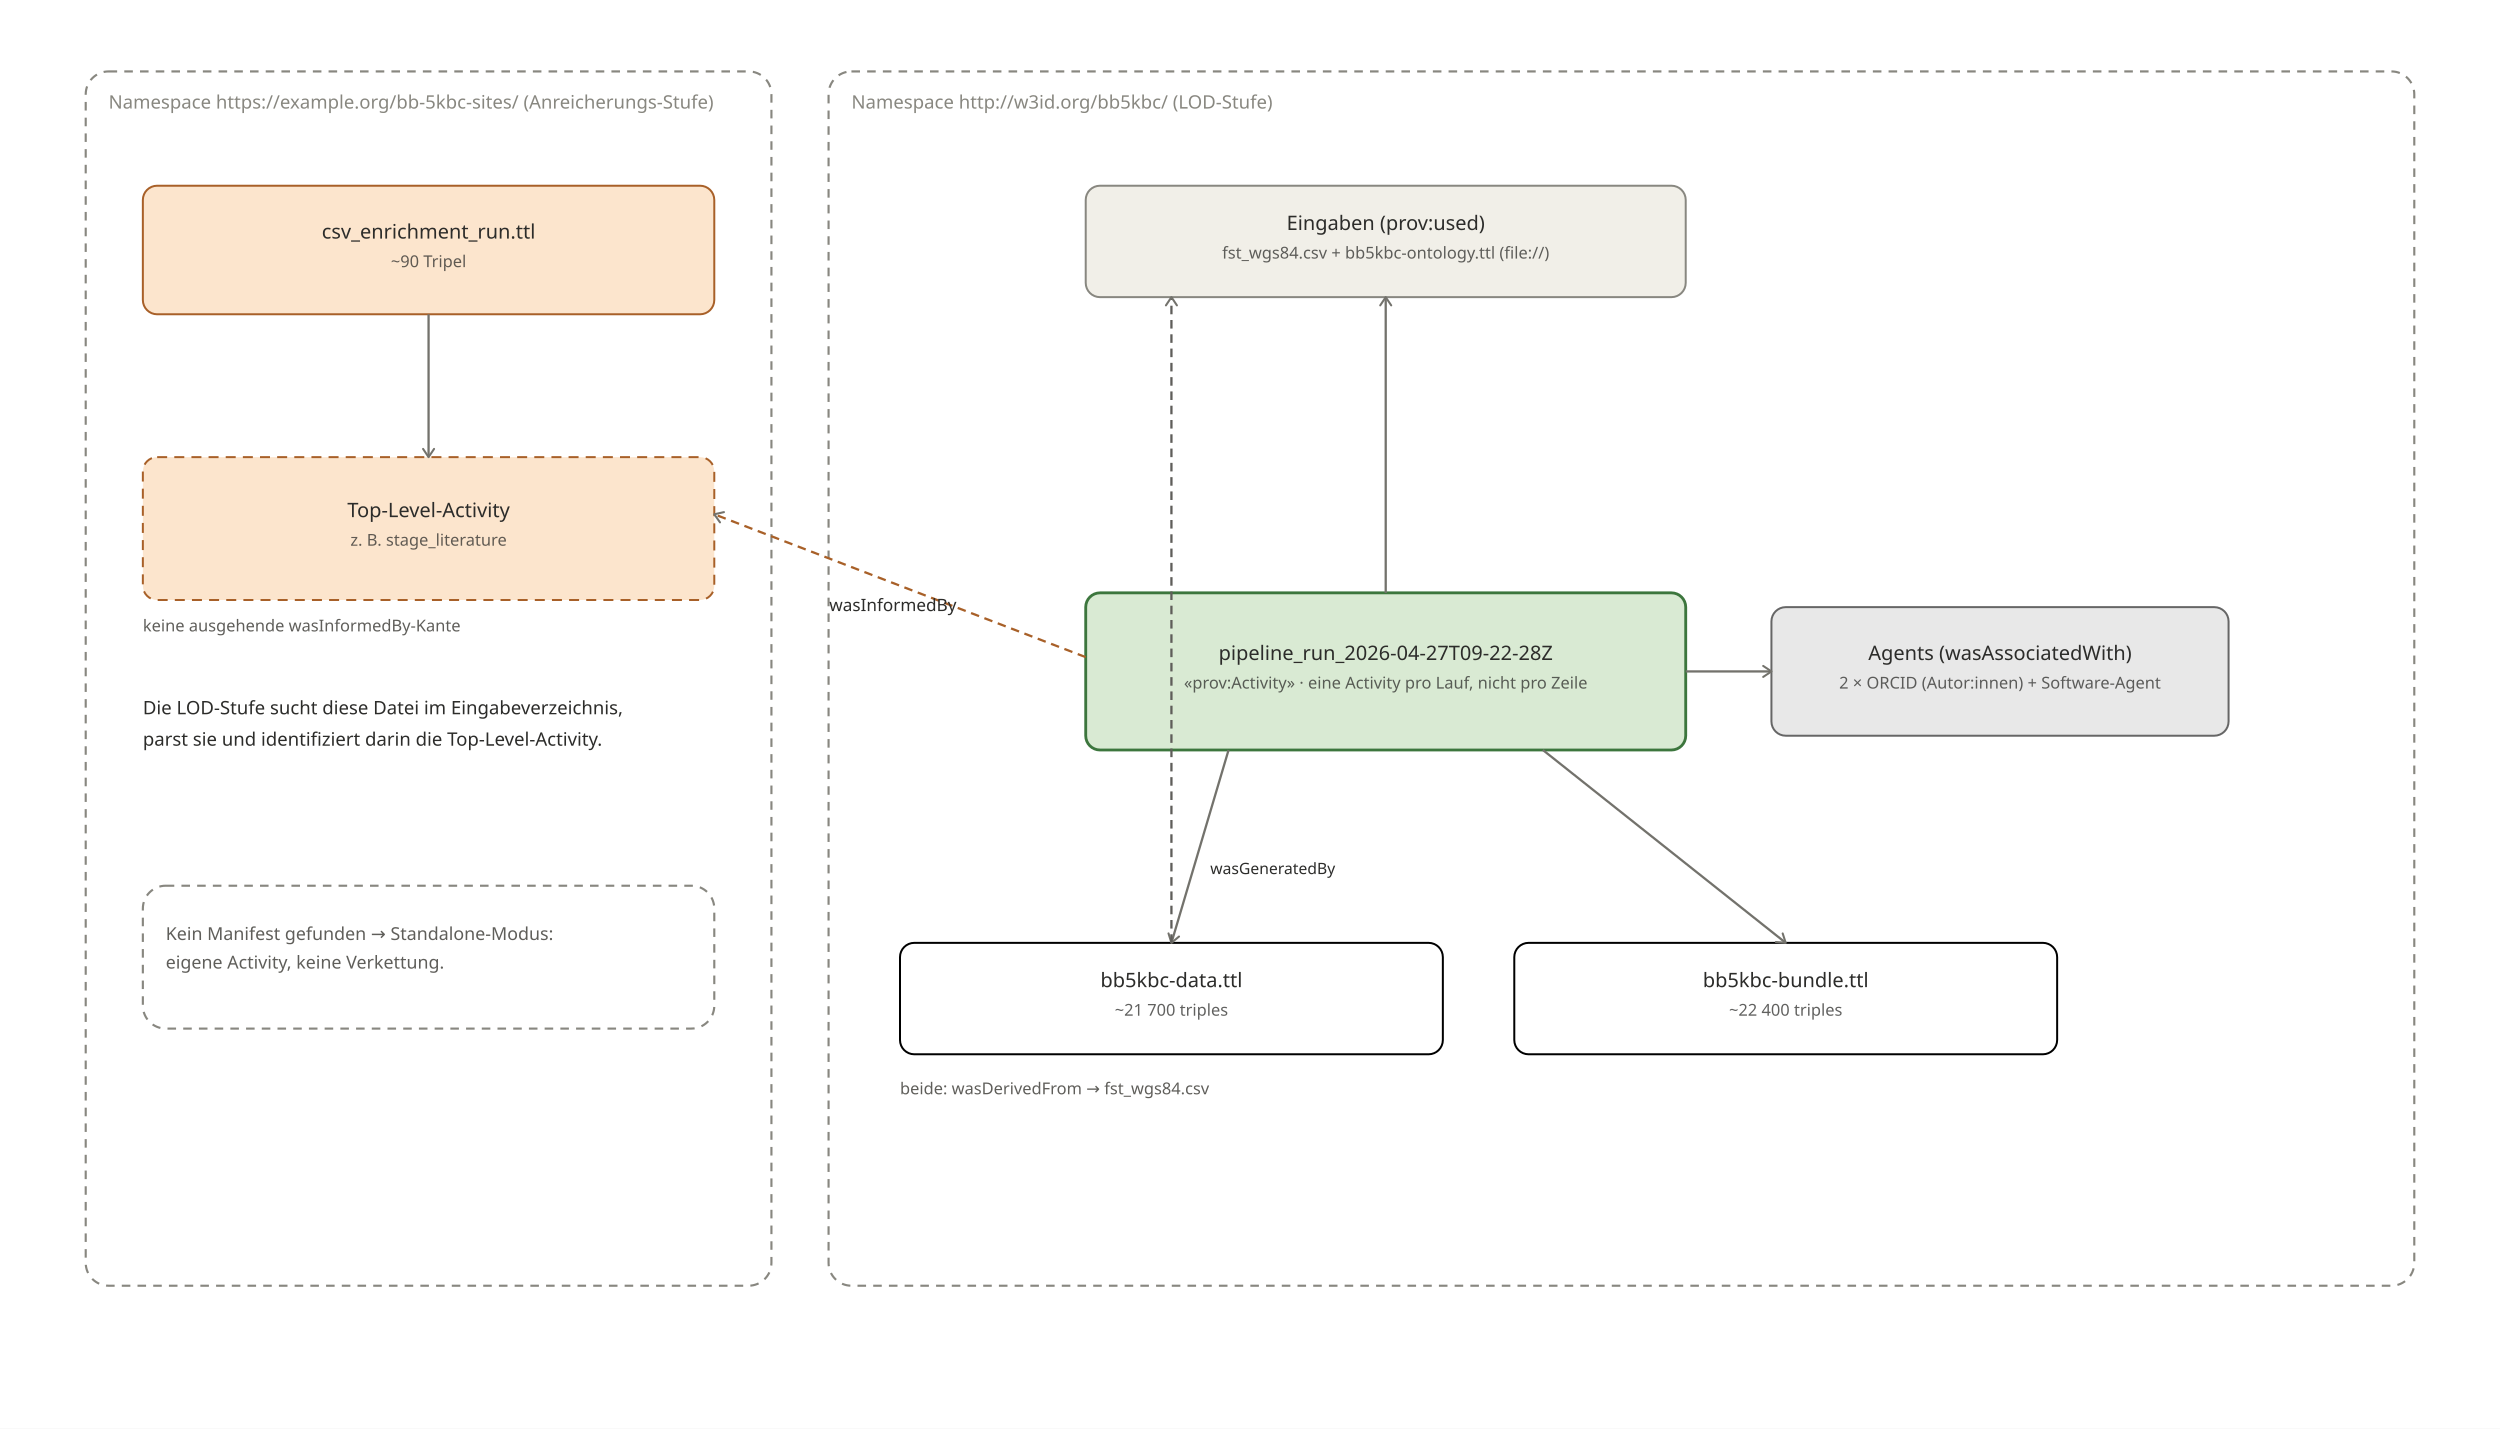
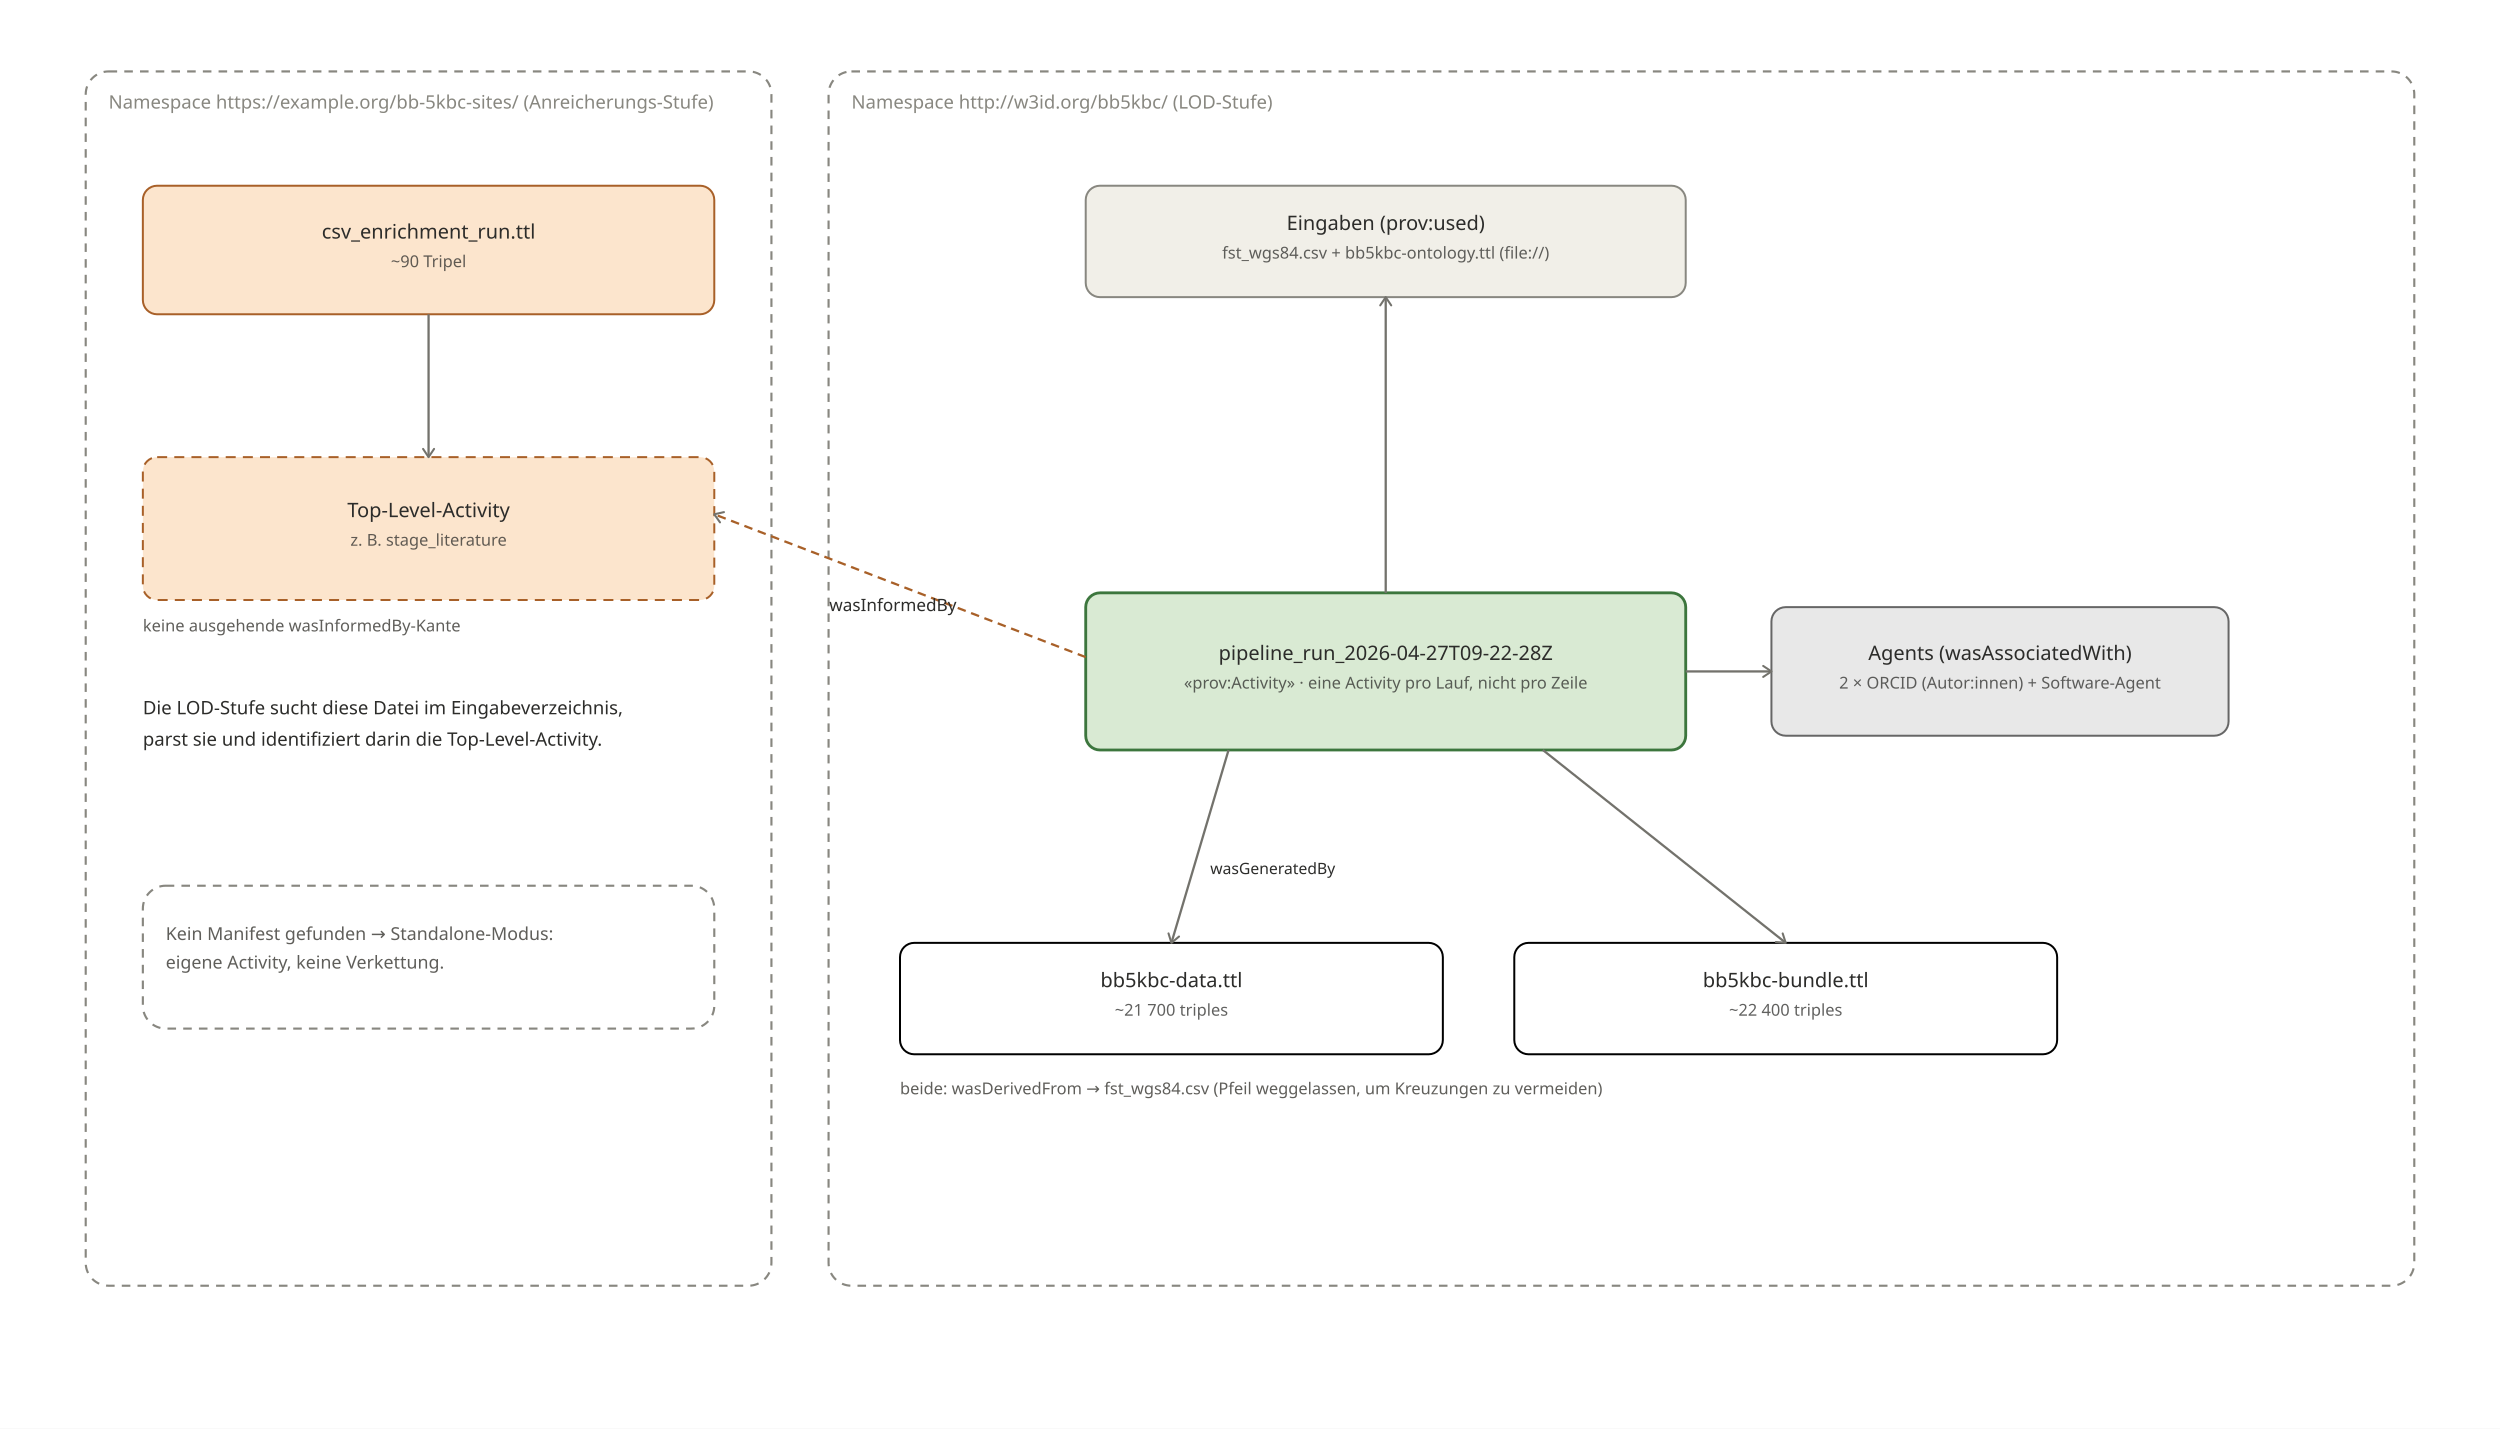
<svg xmlns="http://www.w3.org/2000/svg" width="1750" height="1000" viewBox="0 0 1750 1000" role="img">
  <rect x="0" y="0" width="1750" height="1000" fill="#ffffff" />
  <defs>
    <marker id="arrow" viewBox="0 0 10 10" refX="8" refY="5" markerWidth="6" markerHeight="6" orient="auto-start-reverse">
      <path d="M2 1L8 5L2 9" fill="none" stroke="#73726c" stroke-width="1.5" stroke-linecap="round" stroke-linejoin="round" />
    </marker>
    <marker id="arrow-uncertain" viewBox="0 0 10 10" refX="8" refY="5" markerWidth="6" markerHeight="6" orient="auto-start-reverse">
      <path d="M2 1L8 5L2 9" fill="none" stroke="#a03030" stroke-width="1.5" stroke-linecap="round" stroke-linejoin="round" />
    </marker>
  </defs>
  <rect x="60.0" y="50.0" width="480.0" height="850.0" rx="16" fill="none" stroke="#888780" stroke-width="1.5" stroke-dasharray="6 5" />
  <text x="76.0" y="76.0" font-family="Fira Sans" font-weight="500" font-size="13" fill="#888780">Namespace https://example.org/bb-5kbc-sites/ (Anreicherungs-Stufe)</text>
  <rect x="580.0" y="50.0" width="1110.0" height="850.0" rx="16" fill="none" stroke="#888780" stroke-width="1.5" stroke-dasharray="6 5" />
  <text x="596.0" y="76.0" font-family="Fira Sans" font-weight="500" font-size="13" fill="#888780">Namespace http://w3id.org/bb5kbc/ (LOD-Stufe)</text>
  <rect x="100.0" y="130.0" width="400.0" height="90.0" rx="10" fill="#fce5cd" stroke="#a86028" stroke-width="1.4" />
  <text x="300.0" y="167.0" text-anchor="middle" font-family="Fira Sans" font-weight="500" font-size="14.0" fill="#2c2c2a">csv_enrichment_run.ttl</text>
  <text x="300.0" y="187.0" text-anchor="middle" font-family="Fira Sans" font-size="11.5" fill="#2c2c2a" opacity="0.75">~90 Tripel</text>
  <rect x="100.0" y="320.0" width="400.0" height="100.0" rx="10" fill="#fce5cd" stroke="#a86028" stroke-width="1.4" stroke-dasharray="7 5" />
  <text x="300.0" y="362.0" text-anchor="middle" font-family="Fira Sans" font-weight="500" font-size="14.0" fill="#2c2c2a">Top-Level-Activity</text>
  <text x="300.0" y="382.0" text-anchor="middle" font-family="Fira Sans" font-size="11.5" fill="#2c2c2a" opacity="0.75">z. B. stage_literature</text>
  <line x1="300.0" y1="220.0" x2="300.0" y2="320.0" stroke="#73726c" stroke-width="1.6" marker-end="url(#arrow)" />
  <text x="100.0" y="442.0" font-family="Fira Sans" font-size="11.5" fill="#5f5e5a">keine ausgehende wasInformedBy-Kante</text>
  <text x="100.0" y="500.0" font-family="Fira Sans" font-size="13" fill="#2c2c2a">Die LOD-Stufe sucht diese Datei im Eingabeverzeichnis,</text>
  <text x="100.0" y="522.0" font-family="Fira Sans" font-size="13" fill="#2c2c2a">parst sie und identifiziert darin die Top-Level-Activity.</text>
  <rect x="100.0" y="620.0" width="400.0" height="100.0" rx="16" fill="none" stroke="#888780" stroke-width="1.5" stroke-dasharray="6 5" />
  <text x="116.0" y="646.0" font-family="Fira Sans" font-weight="500" font-size="13" fill="#888780" />
  <text x="116.0" y="658.0" font-family="Fira Sans" font-size="12.5" fill="#5f5e5a">Kein Manifest gefunden → Standalone-Modus:</text>
  <text x="116.0" y="678.0" font-family="Fira Sans" font-size="12.5" fill="#5f5e5a">eigene Activity, keine Verkettung.</text>
  <rect x="760.0" y="415.0" width="420.0" height="110.0" rx="10" fill="#d9ead3" stroke="#3c763d" stroke-width="2.0" />
  <text x="970.0" y="462.0" text-anchor="middle" font-family="Fira Sans" font-weight="500" font-size="14.0" fill="#2c2c2a">pipeline_run_2026-04-27T09-22-28Z</text>
  <text x="970.0" y="482.0" text-anchor="middle" font-family="Fira Sans" font-size="11.5" fill="#2c2c2a" opacity="0.75">«prov:Activity» · eine Activity pro Lauf, nicht pro Zeile</text>
  <line x1="760.0" y1="460.0" x2="500.0" y2="360.0" stroke="#a86028" stroke-width="1.6" stroke-dasharray="6 4" marker-end="url(#arrow)" />
  <text x="625.0" y="423.1" text-anchor="middle" dominant-baseline="central" font-family="Fira Sans" font-weight="500" font-size="12" fill="#2c2c2a">wasInformedBy</text>
  <rect x="760.0" y="130.0" width="420.0" height="78.0" rx="10" fill="#f1efe8" stroke="#888780" stroke-width="1.4" />
  <text x="970.0" y="161.0" text-anchor="middle" font-family="Fira Sans" font-weight="500" font-size="14.0" fill="#2c2c2a">Eingaben (prov:used)</text>
  <text x="970.0" y="181.0" text-anchor="middle" font-family="Fira Sans" font-size="11.5" fill="#2c2c2a" opacity="0.75">fst_wgs84.csv + bb5kbc-ontology.ttl (file://)</text>
  <line x1="970.0" y1="415.0" x2="970.0" y2="208.0" stroke="#73726c" stroke-width="1.6" marker-end="url(#arrow)" />
  <rect x="1240.0" y="425.0" width="320.0" height="90.0" rx="10" fill="#e8e8e8" stroke="#666666" stroke-width="1.4" />
  <text x="1400.0" y="462.0" text-anchor="middle" font-family="Fira Sans" font-weight="500" font-size="14.0" fill="#2c2c2a">Agents (wasAssociatedWith)</text>
  <text x="1400.0" y="482.0" text-anchor="middle" font-family="Fira Sans" font-size="11.5" fill="#2c2c2a" opacity="0.75">2 × ORCID (Autor:innen) + Software-Agent</text>
  <line x1="1180.0" y1="470.0" x2="1240.0" y2="470.0" stroke="#73726c" stroke-width="1.6" marker-end="url(#arrow)" />
  <rect x="630.0" y="660.0" width="380.0" height="78.0" rx="10" fill="#ffffff" stroke="#000000" stroke-width="1.4" />
  <text x="820.0" y="691.0" text-anchor="middle" font-family="Fira Sans" font-weight="500" font-size="14.0" fill="#2c2c2a">bb5kbc-data.ttl</text>
  <text x="820.0" y="711.0" text-anchor="middle" font-family="Fira Sans" font-size="11.5" fill="#2c2c2a" opacity="0.75">~21 700 triples</text>
  <rect x="1060.0" y="660.0" width="380.0" height="78.0" rx="10" fill="#ffffff" stroke="#000000" stroke-width="1.4" />
  <text x="1250.0" y="691.0" text-anchor="middle" font-family="Fira Sans" font-weight="500" font-size="14.0" fill="#2c2c2a">bb5kbc-bundle.ttl</text>
  <text x="1250.0" y="711.0" text-anchor="middle" font-family="Fira Sans" font-size="11.5" fill="#2c2c2a" opacity="0.75">~22 400 triples</text>
  <line x1="860.0" y1="525.0" x2="820.0" y2="660.0" stroke="#73726c" stroke-width="1.6" marker-end="url(#arrow)" />
  <text x="890.9" y="607.6" text-anchor="middle" dominant-baseline="central" font-family="Fira Sans" font-weight="500" font-size="11" fill="#2c2c2a">wasGeneratedBy</text>
  <line x1="1080.0" y1="525.0" x2="1250.0" y2="660.0" stroke="#73726c" stroke-width="1.6" marker-end="url(#arrow)" />
-   <line x1="820.0" y1="660.0" x2="820.0" y2="208.0" stroke="#5f5e5a" stroke-width="1.6" stroke-dasharray="6 4" marker-end="url(#arrow)" />
-   <text x="630.0" y="766.0" font-family="Fira Sans" font-size="11.5" fill="#5f5e5a">beide: wasDerivedFrom → fst_wgs84.csv</text>
+   <text x="630.0" y="766.0" font-family="Fira Sans" font-size="11.5" fill="#5f5e5a">beide: wasDerivedFrom → fst_wgs84.csv (Pfeil weggelassen, um Kreuzungen zu vermeiden)</text>
</svg>
